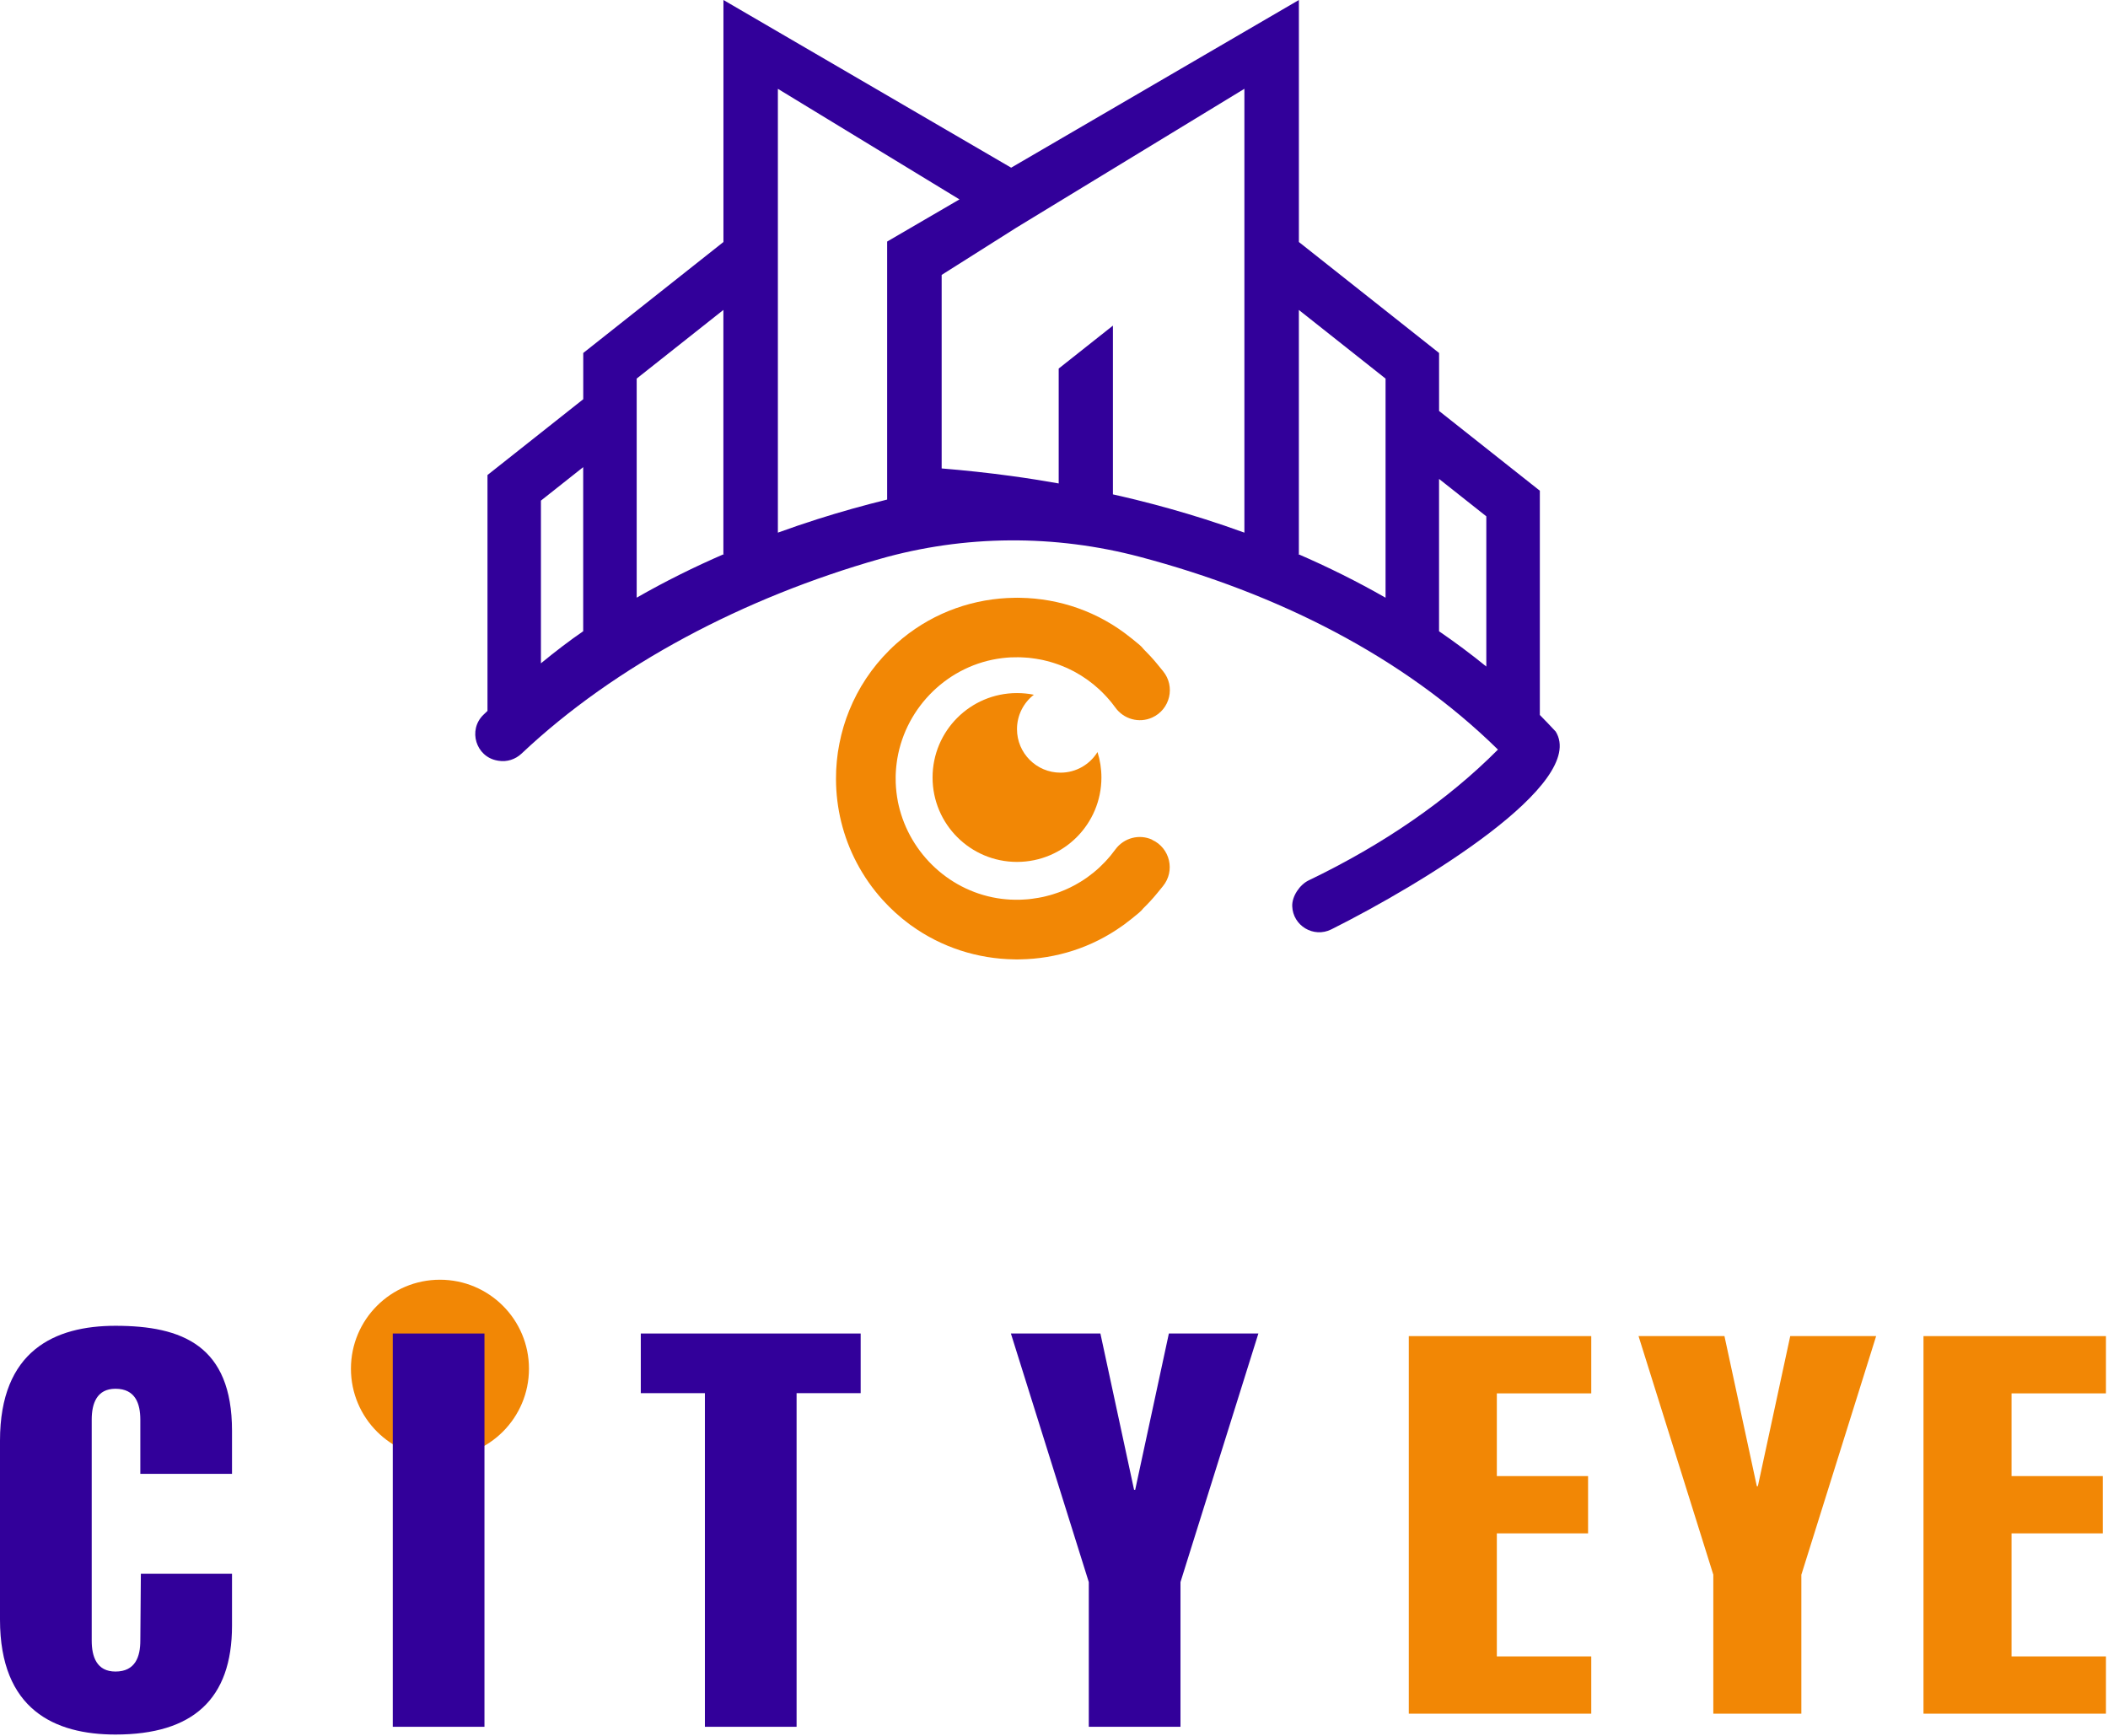
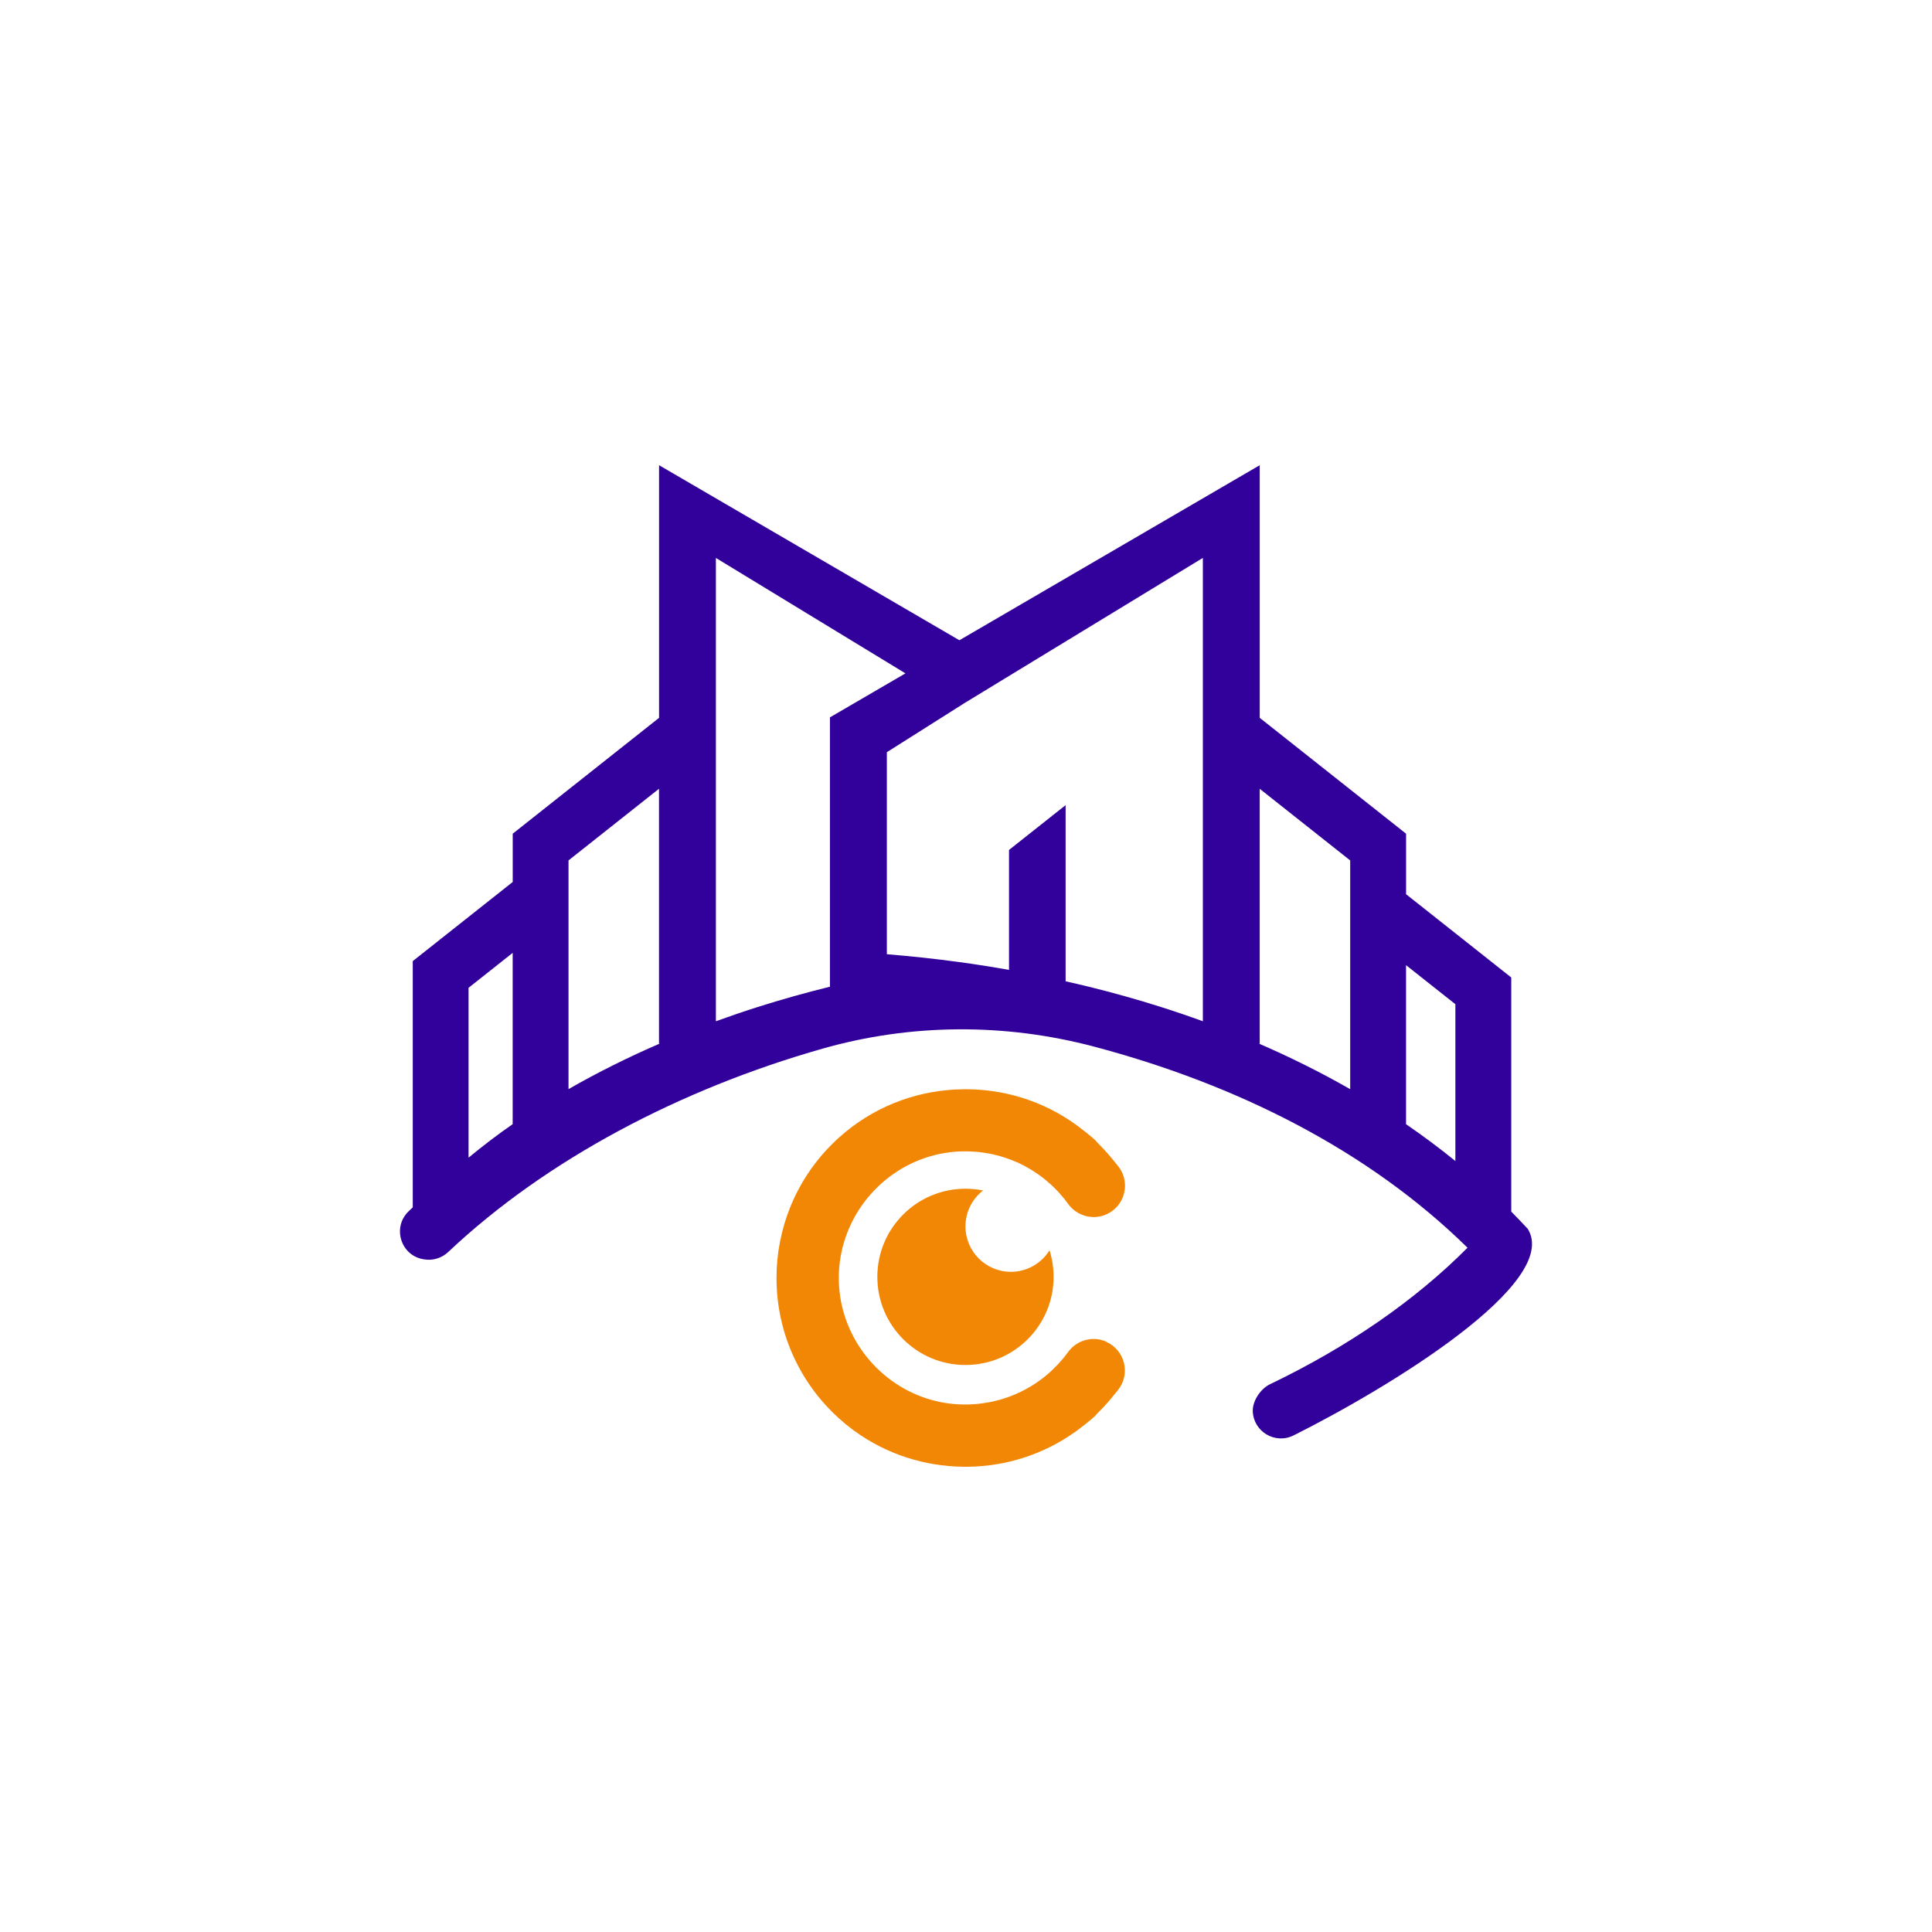
- <svg xmlns="http://www.w3.org/2000/svg" width="781" height="643" viewBox="0 0 781 643" fill="none">
-   <path d="M195.98 507.14C195.98 525.35 181.22 540.12 163 540.12C144.78 540.12 130.02 525.36 130.02 507.14C130.02 488.92 144.78 474.17 163 474.17C181.22 474.17 195.98 488.93 195.98 507.14Z" fill="#F28705" />
-   <path d="M521.95 634.97V495.06H589.55V516.28H554.57V546.93H588.37V568.15H554.57V613.74H589.55V634.96H521.95V634.97Z" fill="#F28705" />
-   <path d="M634.78 583.49L607.07 495.06H638.9L650.89 550.67H651.28L663.27 495.06H695.1L667.39 583.49V634.97H634.77V583.49H634.78Z" fill="#F28705" />
-   <path d="M712.64 634.97V495.06H780.24V516.28H745.26V546.93H779.06V568.15H745.26V613.74H780.24V634.96H712.64V634.97Z" fill="#F28705" />
-   <path d="M85.96 583.13V602.37C85.96 629.59 71.43 642.69 42.78 642.69C20.27 642.69 0 633.48 0 600.12V533.81C0 500.45 20.26 491.24 42.78 491.24C67.54 491.24 85.96 498.61 85.96 530.13V546.09H51.99V526.03C51.99 520.09 50.15 514.57 42.78 514.57C35.82 514.57 33.98 520.1 33.98 526.03V607.89C33.98 613.83 35.82 619.35 42.78 619.35C50.15 619.35 51.99 613.82 51.99 607.89L52.19 583.13H85.96Z" fill="#32009A" />
-   <path d="M145.52 639.82V494.1H179.49V639.82H145.52Z" fill="#32009A" />
-   <path d="M237.41 516.2V494.1H318.87V516.2H295.13V639.82H261.16V516.2H237.42H237.41Z" fill="#32009A" />
-   <path d="M403.39 586.2L374.53 494.1H407.69L420.17 552.02H420.58L433.06 494.1H466.22L437.36 586.2V639.82H403.39V586.2Z" fill="#32009A" />
-   <path d="M576.32 271C574.42 268.94 572.47 266.92 570.5 264.92V181.82C561.87 174.99 546.35 162.7 533.17 152.27V130.79C520.94 121.11 494.82 100.43 481.23 89.67V0L374.63 62.13L268.03 0V89.67C254.44 100.43 228.32 121.11 216.09 130.79V147.92C203.34 158.02 188.83 169.5 180.61 176.01V263.41C180.1 263.9 179.58 264.38 179.08 264.87C173.29 270.51 176.32 280.43 184.29 281.81C184.43 281.83 184.56 281.86 184.7 281.88C187.81 282.4 190.95 281.38 193.24 279.22C228.18 246.26 275.87 221.36 326.02 207.09C357.47 198.14 390.78 197.98 422.39 206.35C473.05 219.77 519.71 243.1 554.98 277.74C536.39 296.44 512.59 312.88 484.84 326.21C481.54 327.8 478.66 332.07 478.76 335.73C478.98 342.99 486.67 347.64 493.24 344.36C527 327.48 588.33 290.18 576.34 271H576.32ZM200.41 185.49L216.07 173.09V233.89C211.07 237.32 205.75 241.39 200.41 245.77V185.48V185.49ZM235.89 221.46V140.27L268.01 114.84V198.67V173.92V205.32C268.14 205.29 268.28 205.26 268.41 205.22C257.19 210.07 246.32 215.47 235.89 221.45V221.46ZM288.2 197.37V172.55V188.41V32.91L354.98 73.58L355.48 73.88L328.68 89.5V185.1C320.01 187.24 311.43 189.64 302.99 192.32C298.01 193.9 293.08 195.59 288.2 197.36V197.37ZM420.55 185.1C417.82 184.43 415.08 183.8 412.33 183.18V120.65L392.24 136.56V179.13C386.39 178.09 380.51 177.16 374.62 176.36C366.06 175.19 357.47 174.27 348.88 173.57V101.86L376.55 84.36L394.26 73.57L461.04 32.9V188.4V172.54V197.36C456.16 195.58 451.23 193.9 446.25 192.32C437.81 189.64 429.23 187.24 420.56 185.1H420.55ZM481.22 205.33V173.93V198.68V114.85L513.34 140.28V221.47C502.91 215.5 492.04 210.09 480.82 205.24C480.95 205.27 481.09 205.3 481.22 205.34V205.33ZM533.16 177.45L550.67 191.31V246.97C545.04 242.39 539.2 238.04 533.16 233.9V177.45Z" fill="#32009A" />
-   <path fill-rule="evenodd" clip-rule="evenodd" d="M376.79 319.36C394.15 319.36 408.07 305.27 408.07 288.08C408.07 284.8 407.56 281.63 406.62 278.65C403.78 283.23 398.72 286.29 392.91 286.29C384.01 286.29 376.79 279.07 376.79 270.17C376.79 264.98 379.24 260.37 383.04 257.42C381.02 257.01 378.93 256.8 376.79 256.8C359.51 256.8 345.51 270.81 345.51 288.08C345.51 305.35 359.52 319.36 376.79 319.36Z" fill="#F28705" />
-   <path fill-rule="evenodd" clip-rule="evenodd" d="M426.83 311.11C422.03 308.94 416.41 310.46 413.27 314.69C412.73 315.44 412.16 316.17 411.58 316.88C411.44 317.05 411.3 317.21 411.16 317.38C410.7 317.93 410.22 318.47 409.73 319C409.58 319.16 409.43 319.32 409.27 319.48C408.71 320.06 408.15 320.63 407.56 321.18C407.49 321.25 407.42 321.32 407.35 321.39C405.93 322.71 404.43 323.93 402.86 325.05C402.85 325.05 402.84 325.07 402.83 325.07C402.06 325.62 401.28 326.13 400.48 326.63C400.43 326.66 400.37 326.7 400.32 326.73C397.89 328.23 395.3 329.5 392.61 330.51C392.41 330.59 392.2 330.66 391.99 330.73C391.36 330.96 390.72 331.17 390.07 331.37C389.75 331.47 389.42 331.57 389.09 331.66C388.56 331.81 388.02 331.95 387.48 332.08C387.09 332.17 386.71 332.27 386.31 332.36C385.81 332.47 385.3 332.56 384.79 332.65C384.03 332.79 383.27 332.9 382.5 333C382.01 333.06 381.52 333.13 381.03 333.18C380.63 333.22 380.23 333.24 379.83 333.27C379.26 333.31 378.68 333.34 378.1 333.36C377.78 333.36 377.45 333.38 377.13 333.38C376.3 333.38 375.46 333.38 374.62 333.33C374.55 333.33 374.47 333.33 374.4 333.33C373.37 333.27 372.33 333.19 371.29 333.06C371.28 333.06 371.26 333.06 371.25 333.06C352.25 330.72 337.11 316.39 332.96 298.41C332.87 298.02 332.78 297.63 332.7 297.24C332.68 297.13 332.66 297.02 332.64 296.91C332.22 294.68 331.95 292.4 331.86 290.05C331.86 290.01 331.86 289.96 331.86 289.92C331.84 289.32 331.84 288.73 331.84 288.14C331.84 287.94 331.84 287.74 331.84 287.53C331.84 287.11 331.87 286.68 331.89 286.26C331.91 285.85 331.94 285.43 331.97 285.02C332 284.68 332.02 284.34 332.06 284.01C332.1 283.61 332.15 283.22 332.2 282.83C332.25 282.44 332.3 282.04 332.36 281.65C332.39 281.45 332.43 281.24 332.46 281.04C335.71 261.85 351.43 246.25 371.35 243.84C372.4 243.71 373.44 243.63 374.47 243.57C374.53 243.57 374.59 243.57 374.66 243.57C375.51 243.53 376.35 243.52 377.19 243.53C377.52 243.53 377.85 243.54 378.18 243.55C378.73 243.57 379.29 243.6 379.84 243.64C380.27 243.67 380.69 243.69 381.12 243.73C381.5 243.77 381.88 243.82 382.26 243.87C383.25 243.99 384.24 244.14 385.21 244.33C385.58 244.4 385.94 244.46 386.31 244.54C386.78 244.64 387.24 244.76 387.71 244.88C388.16 244.99 388.6 245.1 389.04 245.23C389.45 245.34 389.85 245.47 390.25 245.59C390.78 245.76 391.3 245.93 391.83 246.12C392.14 246.23 392.46 246.34 392.77 246.46C393.6 246.78 394.42 247.11 395.23 247.47C395.23 247.47 395.23 247.47 395.24 247.47C396.1 247.86 396.95 248.28 397.78 248.72C397.92 248.79 398.06 248.87 398.2 248.95C398.87 249.32 399.54 249.7 400.19 250.1C400.38 250.21 400.56 250.33 400.75 250.45C401.37 250.84 401.98 251.25 402.58 251.67C402.75 251.79 402.91 251.9 403.08 252.02C404.54 253.07 405.93 254.22 407.26 255.44C407.52 255.68 407.76 255.92 408.01 256.16C408.38 256.52 408.75 256.89 409.11 257.26C409.41 257.57 409.71 257.89 410 258.21C410.28 258.52 410.56 258.84 410.84 259.16C411.16 259.53 411.48 259.89 411.78 260.27C411.94 260.47 412.09 260.68 412.25 260.88C412.58 261.31 412.92 261.73 413.23 262.17C416.34 266.48 422.02 268.06 426.87 265.87C433.54 262.86 435.54 254.35 430.91 248.69L428.71 246C427.14 244.08 425.47 242.28 423.74 240.57C423.25 239.94 422.68 239.34 422.03 238.81L419.34 236.61C419.27 236.55 419.2 236.51 419.13 236.45C419.07 236.4 419.01 236.36 418.95 236.31C406.91 226.58 392.44 221.73 377.98 221.5C377.59 221.5 377.21 221.48 376.82 221.48C376.5 221.48 376.18 221.49 375.86 221.5C361.19 221.68 346.49 226.6 334.32 236.56C333.66 237.1 333.02 237.67 332.38 238.23C332.24 238.35 332.09 238.47 331.95 238.6C331.13 239.33 330.34 240.08 329.57 240.85C329.56 240.86 329.55 240.87 329.54 240.88C322.96 247.4 317.97 255.02 314.65 263.21C314.48 263.63 314.33 264.05 314.17 264.47C313.95 265.04 313.72 265.62 313.52 266.19C313.27 266.9 313.05 267.62 312.82 268.33C312.72 268.63 312.62 268.93 312.53 269.24C312.29 270.05 312.08 270.86 311.87 271.67C311.81 271.9 311.74 272.12 311.69 272.35C311.49 273.15 311.32 273.94 311.16 274.74C311.11 275 311.04 275.26 310.99 275.51C310.85 276.23 310.73 276.95 310.61 277.68C310.55 278.03 310.49 278.38 310.43 278.73C310.34 279.33 310.28 279.93 310.21 280.53C310.15 281.02 310.09 281.51 310.04 282C310 282.44 309.97 282.88 309.94 283.32C309.89 283.98 309.84 284.64 309.8 285.3C309.79 285.56 309.79 285.82 309.78 286.08C309.75 286.92 309.73 287.77 309.73 288.61C309.73 288.68 309.73 288.74 309.73 288.81C309.78 299.38 312.3 309.99 317.42 319.7C320 324.6 323.21 329.24 327.05 333.47C327.32 333.77 327.61 334.06 327.89 334.36C328.36 334.86 328.83 335.37 329.32 335.86C329.84 336.38 330.38 336.88 330.91 337.38C331.18 337.64 331.45 337.9 331.73 338.16C332.38 338.75 333.04 339.31 333.71 339.87C333.9 340.03 334.07 340.19 334.26 340.35C334.26 340.35 334.3 340.38 334.32 340.4C334.86 340.84 335.4 341.25 335.95 341.67C336.33 341.96 336.69 342.26 337.07 342.54C337.17 342.61 337.27 342.68 337.37 342.75C348.86 351.1 362.3 355.27 375.72 355.47C376.06 355.47 376.39 355.49 376.73 355.49C377.13 355.49 377.53 355.47 377.93 355.47C391.19 355.27 404.47 351.17 415.87 343C416.07 342.86 416.27 342.73 416.46 342.59C416.77 342.36 417.07 342.12 417.37 341.89C417.99 341.42 418.61 340.95 419.22 340.46C419.23 340.45 419.25 340.44 419.26 340.43L421.95 338.23C422.58 337.72 423.12 337.15 423.6 336.54C425.36 334.82 427.06 333 428.65 331.05L430.85 328.36C435.49 322.7 433.5 314.19 426.84 311.17L426.83 311.11Z" fill="#F28705" />
+ <svg xmlns="http://www.w3.org/2000/svg" width="1024" height="1024" viewBox="0 0 1024 1024" fill="none">
+   <path d="M809.684 651.254C806.847 648.178 803.935 645.162 800.993 642.175V518.082C788.106 507.882 764.93 489.53 745.248 473.955V441.879C726.985 427.423 687.981 396.542 667.687 380.474V246.57L508.502 339.349L349.316 246.57V380.474C329.023 396.542 290.018 427.423 271.755 441.879V467.459C252.715 482.541 231.047 499.684 218.773 509.406V639.92C218.011 640.652 217.234 641.369 216.488 642.1C207.842 650.523 212.366 665.336 224.268 667.397C224.477 667.427 224.671 667.472 224.88 667.501C229.524 668.278 234.213 666.755 237.633 663.529C289.809 614.31 361.024 577.127 435.912 555.817C482.877 542.452 532.618 542.213 579.821 554.712C655.472 574.752 725.149 609.591 777.817 661.319C750.057 689.244 714.516 713.794 673.077 733.699C668.15 736.074 663.849 742.45 663.998 747.916C664.327 758.757 675.81 765.701 685.621 760.803C736.035 735.596 827.618 679.896 809.714 651.254H809.684ZM248.34 523.562L271.725 505.045V595.838C264.258 600.96 256.314 607.038 248.34 613.578V523.547V523.562ZM301.322 577.276V456.035L349.287 418.06V543.244V506.285V553.174C349.481 553.13 349.69 553.085 349.884 553.025C333.129 560.267 316.897 568.331 301.322 577.261V577.276ZM379.436 541.303V504.239V527.923V295.714L479.158 356.447L479.905 356.895L439.885 380.22V522.98C426.938 526.175 414.125 529.759 401.522 533.761C394.085 536.121 386.723 538.644 379.436 541.288V541.303ZM577.074 522.98C572.997 521.979 568.905 521.038 564.799 520.113V426.737L534.798 450.495V514.065C526.063 512.512 517.282 511.123 508.487 509.928C495.704 508.181 482.877 506.807 470.049 505.762V398.677L511.369 372.545L537.815 356.432L637.537 295.699V527.908V504.224V541.288C630.25 538.63 622.888 536.121 615.451 533.761C602.848 529.759 590.035 526.175 577.089 522.98H577.074ZM667.672 553.189V506.3V543.259V418.075L715.636 456.05V577.291C700.061 568.376 683.829 560.297 667.074 553.055C667.269 553.1 667.478 553.144 667.672 553.204V553.189ZM745.233 511.556L771.381 532.253V615.37C762.974 608.531 754.253 602.035 745.233 595.853V511.556Z" fill="#32009A" />
+   <path fill-rule="evenodd" clip-rule="evenodd" d="M511.717 723.473C537.641 723.473 558.427 702.432 558.427 676.762C558.427 671.864 557.666 667.131 556.262 662.681C552.021 669.52 544.465 674.09 535.789 674.09C522.499 674.09 511.717 663.308 511.717 650.018C511.717 642.267 515.376 635.383 521.05 630.978C518.034 630.366 514.913 630.052 511.717 630.052C485.913 630.052 465.007 650.973 465.007 676.762C465.007 702.552 485.928 723.473 511.717 723.473Z" fill="#F28705" />
+   <path fill-rule="evenodd" clip-rule="evenodd" d="M586.433 711.155C579.265 707.915 570.872 710.185 566.183 716.501C565.377 717.621 564.526 718.711 563.66 719.772C563.451 720.026 563.242 720.264 563.032 720.518C562.346 721.34 561.629 722.146 560.897 722.937C560.673 723.176 560.449 723.415 560.21 723.654C559.374 724.52 558.538 725.372 557.657 726.193C557.552 726.297 557.448 726.402 557.343 726.506C555.223 728.478 552.983 730.299 550.638 731.972C550.623 731.972 550.608 732.002 550.593 732.002C549.444 732.823 548.279 733.585 547.084 734.331C547.009 734.376 546.92 734.436 546.845 734.481C543.216 736.721 539.349 738.617 535.332 740.125C535.033 740.245 534.72 740.349 534.406 740.454C533.465 740.797 532.509 741.111 531.539 741.41C531.061 741.559 530.568 741.708 530.075 741.843C529.284 742.067 528.478 742.276 527.671 742.47C527.089 742.604 526.521 742.754 525.924 742.888C525.177 743.052 524.416 743.187 523.654 743.321C522.519 743.53 521.384 743.694 520.235 743.844C519.503 743.933 518.771 744.038 518.039 744.112C517.442 744.172 516.845 744.202 516.247 744.247C515.396 744.306 514.53 744.351 513.664 744.381C513.186 744.381 512.693 744.411 512.216 744.411C510.976 744.411 509.722 744.411 508.467 744.336C508.363 744.336 508.243 744.336 508.139 744.336C506.601 744.247 505.048 744.127 503.495 743.933C503.48 743.933 503.45 743.933 503.435 743.933C475.062 740.439 452.454 719.04 446.256 692.191C446.122 691.608 445.988 691.026 445.868 690.443C445.838 690.279 445.808 690.115 445.779 689.951C445.151 686.621 444.748 683.216 444.614 679.707C444.614 679.647 444.614 679.572 444.614 679.512C444.584 678.617 444.584 677.735 444.584 676.854C444.584 676.556 444.584 676.257 444.584 675.944C444.584 675.316 444.629 674.674 444.659 674.047C444.689 673.435 444.733 672.808 444.778 672.195C444.823 671.688 444.853 671.18 444.913 670.687C444.972 670.09 445.047 669.507 445.122 668.925C445.196 668.343 445.271 667.745 445.361 667.163C445.405 666.864 445.465 666.551 445.51 666.252C450.363 637.596 473.838 614.3 503.584 610.702C505.152 610.507 506.705 610.388 508.243 610.298C508.333 610.298 508.423 610.298 508.527 610.298C509.796 610.239 511.051 610.224 512.305 610.239C512.798 610.239 513.291 610.254 513.783 610.268C514.605 610.298 515.441 610.343 516.262 610.403C516.904 610.448 517.532 610.478 518.174 610.537C518.741 610.597 519.309 610.672 519.876 610.746C521.355 610.926 522.833 611.15 524.281 611.433C524.834 611.538 525.372 611.627 525.924 611.747C526.626 611.896 527.313 612.075 528.015 612.255C528.687 612.419 529.344 612.583 530.001 612.777C530.613 612.942 531.21 613.136 531.808 613.315C532.599 613.569 533.376 613.823 534.167 614.106C534.63 614.271 535.108 614.435 535.571 614.614C536.81 615.092 538.035 615.585 539.244 616.122C539.244 616.122 539.244 616.122 539.259 616.122C540.543 616.705 541.813 617.332 543.052 617.989C543.261 618.093 543.47 618.213 543.679 618.332C544.68 618.885 545.68 619.452 546.651 620.05C546.935 620.214 547.204 620.393 547.487 620.572C548.413 621.155 549.324 621.767 550.22 622.394C550.474 622.573 550.713 622.737 550.967 622.917C553.147 624.485 555.223 626.202 557.209 628.024C557.597 628.382 557.955 628.741 558.329 629.099C558.881 629.637 559.434 630.189 559.971 630.742C560.419 631.204 560.867 631.682 561.3 632.16C561.718 632.623 562.136 633.101 562.555 633.579C563.032 634.131 563.51 634.669 563.958 635.236C564.197 635.535 564.421 635.849 564.66 636.147C565.153 636.789 565.661 637.417 566.124 638.074C570.768 644.51 579.25 646.869 586.492 643.599C596.453 639.104 599.439 626.396 592.525 617.944L589.24 613.927C586.895 611.06 584.402 608.372 581.818 605.818C581.086 604.878 580.235 603.982 579.265 603.19L575.248 599.905C575.143 599.815 575.039 599.756 574.934 599.666C574.845 599.591 574.755 599.532 574.665 599.457C556.686 584.927 535.078 577.685 513.485 577.341C512.902 577.341 512.335 577.312 511.753 577.312C511.275 577.312 510.797 577.326 510.319 577.341C488.412 577.61 466.461 584.957 448.287 599.83C447.302 600.637 446.346 601.488 445.39 602.324C445.181 602.503 444.957 602.683 444.748 602.877C443.524 603.967 442.344 605.087 441.194 606.237C441.179 606.252 441.164 606.266 441.149 606.281C431.324 616.018 423.872 627.397 418.914 639.627C418.66 640.254 418.436 640.881 418.197 641.508C417.869 642.359 417.525 643.225 417.227 644.077C416.853 645.137 416.525 646.212 416.181 647.272C416.032 647.72 415.883 648.168 415.748 648.631C415.39 649.841 415.076 651.05 414.763 652.26C414.673 652.603 414.569 652.932 414.494 653.275C414.195 654.47 413.942 655.65 413.703 656.844C413.628 657.233 413.523 657.621 413.449 657.994C413.24 659.069 413.06 660.144 412.881 661.235C412.792 661.757 412.702 662.28 412.612 662.803C412.478 663.699 412.388 664.595 412.284 665.49C412.194 666.222 412.105 666.954 412.03 667.686C411.97 668.343 411.926 669 411.881 669.657C411.806 670.642 411.731 671.628 411.672 672.613C411.657 673.002 411.657 673.39 411.642 673.778C411.597 675.033 411.567 676.302 411.567 677.556C411.567 677.661 411.567 677.75 411.567 677.855C411.642 693.639 415.405 709.483 423.051 723.983C426.903 731.3 431.697 738.229 437.431 744.545C437.834 744.993 438.267 745.427 438.685 745.874C439.387 746.621 440.089 747.383 440.821 748.114C441.597 748.891 442.404 749.638 443.195 750.384C443.598 750.772 444.002 751.161 444.42 751.549C445.39 752.43 446.376 753.266 447.376 754.103C447.66 754.341 447.914 754.58 448.198 754.819C448.198 754.819 448.258 754.864 448.287 754.894C449.094 755.551 449.9 756.163 450.721 756.79C451.289 757.224 451.827 757.671 452.394 758.09C452.543 758.194 452.693 758.299 452.842 758.403C470 770.872 490.07 777.099 510.11 777.398C510.618 777.398 511.11 777.428 511.618 777.428C512.216 777.428 512.813 777.398 513.41 777.398C533.211 777.099 553.042 770.977 570.066 758.776C570.365 758.567 570.663 758.373 570.947 758.164C571.41 757.821 571.858 757.462 572.306 757.119C573.232 756.417 574.158 755.715 575.068 754.984C575.083 754.969 575.113 754.954 575.128 754.939L579.145 751.654C580.086 750.892 580.892 750.041 581.609 749.13C584.237 746.561 586.776 743.844 589.15 740.932L592.436 736.915C599.364 728.463 596.393 715.755 586.447 711.245L586.433 711.155Z" fill="#F28705" />
</svg>
